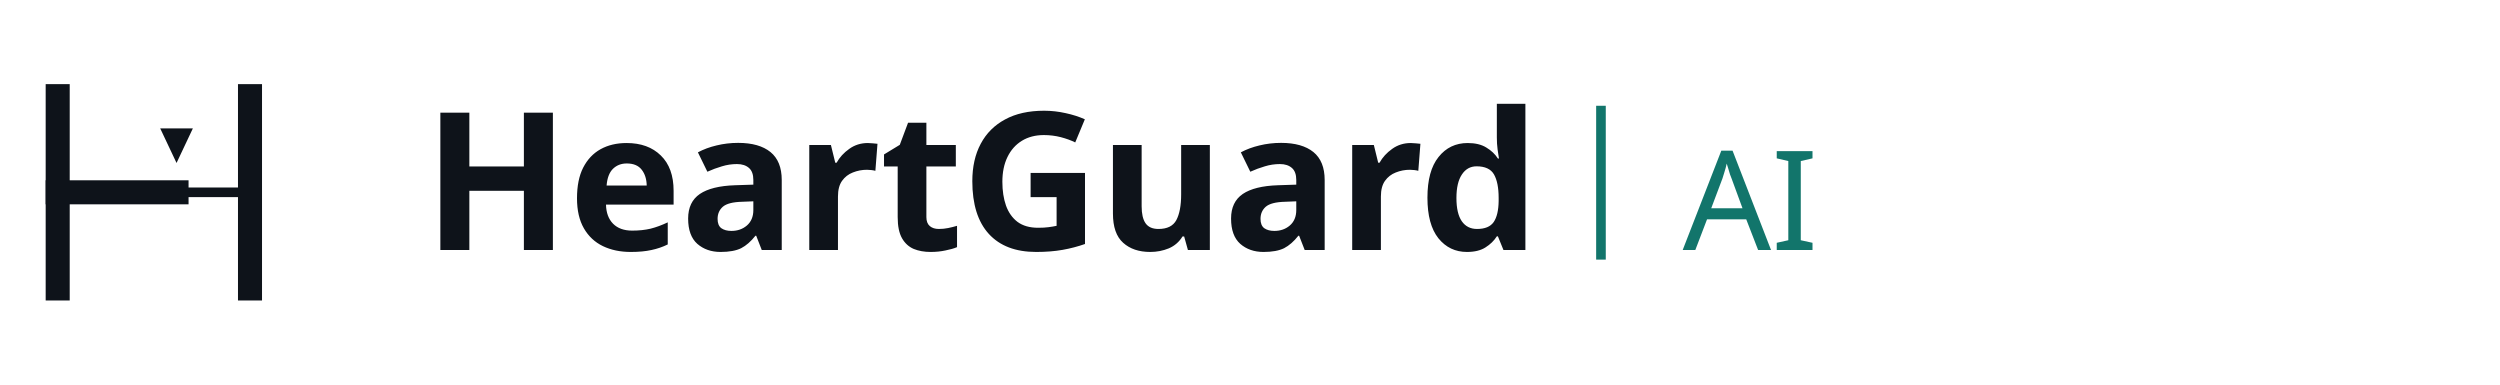
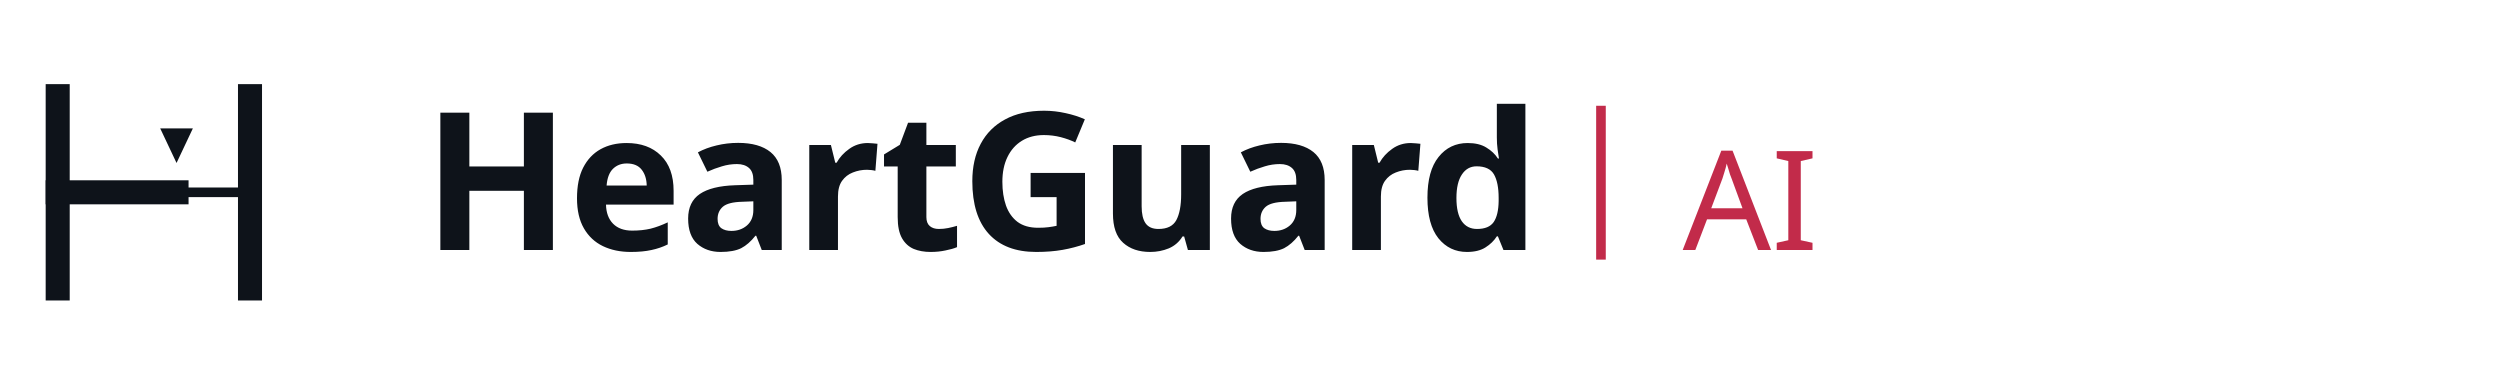
<svg xmlns="http://www.w3.org/2000/svg" viewBox="0 0 260 40" width="260" height="40" fill="none">
  <g transform="translate(0,4)" stroke="#0E131A" stroke-linecap="square" stroke-linejoin="miter">
    <path d="M6.0 6.0V26.0" stroke-width="2.5" />
    <path d="M26.0 6.0V26.0" stroke-width="2.5" />
    <path d="M6.0 16.0H18.36" stroke-width="2.5" />
    <path d="M18.36 16.0H26.0" stroke-width="1.0" />
  </g>
  <polygon points="18.36,12.95 16.66,9.35 20.06,9.35" fill="#0E131A" transform="translate(0,4)" />
  <text x="44" y="26" font-family="Archivo, sans-serif" font-size="20" font-weight="600" letter-spacing="-0.2" fill="#0E131A">HeartGuard</text>
-   <rect x="166" y="11" width="1" height="16" fill="#12756B" />
-   <text x="175" y="26" font-family="Archivo, sans-serif" font-size="14.4" font-weight="400" fill="#12756B">AI</text>
+   <rect x="166" y="11" width="1" height="16" fill="#C22B4A" />
+   <text x="175" y="26" font-family="Archivo, sans-serif" font-size="14.4" font-weight="400" fill="#C22B4A">AI</text>
</svg>
